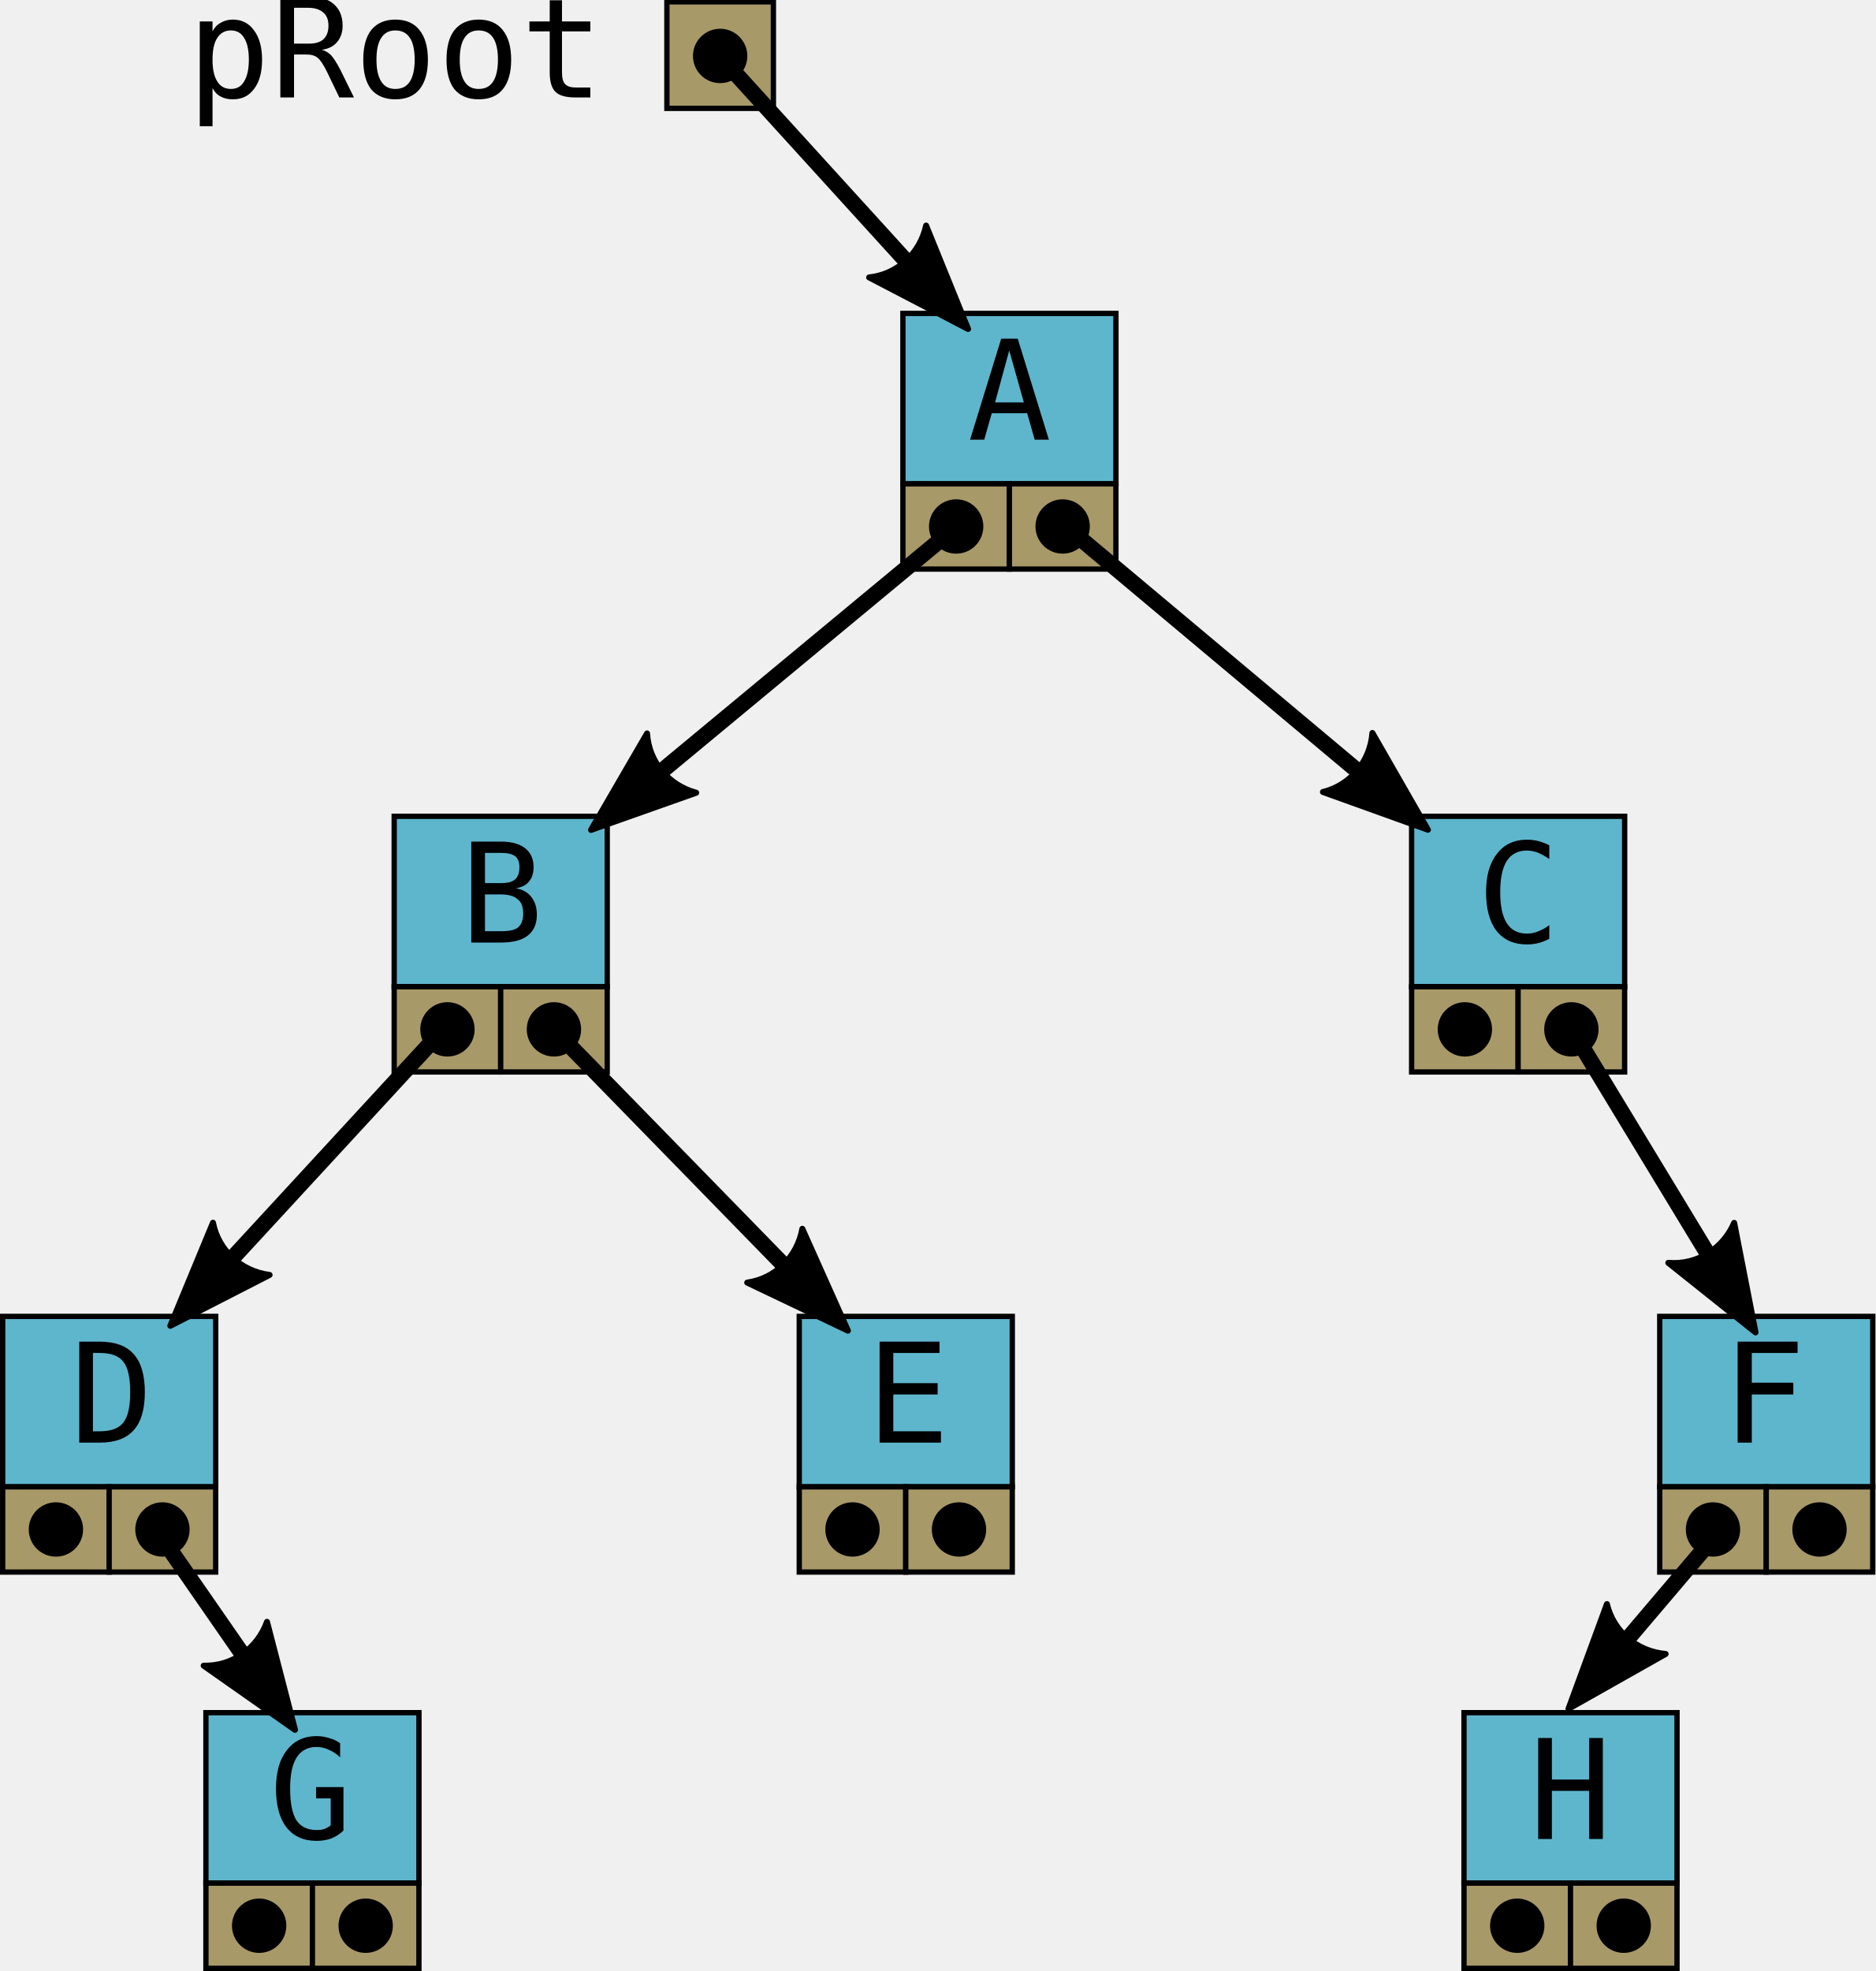
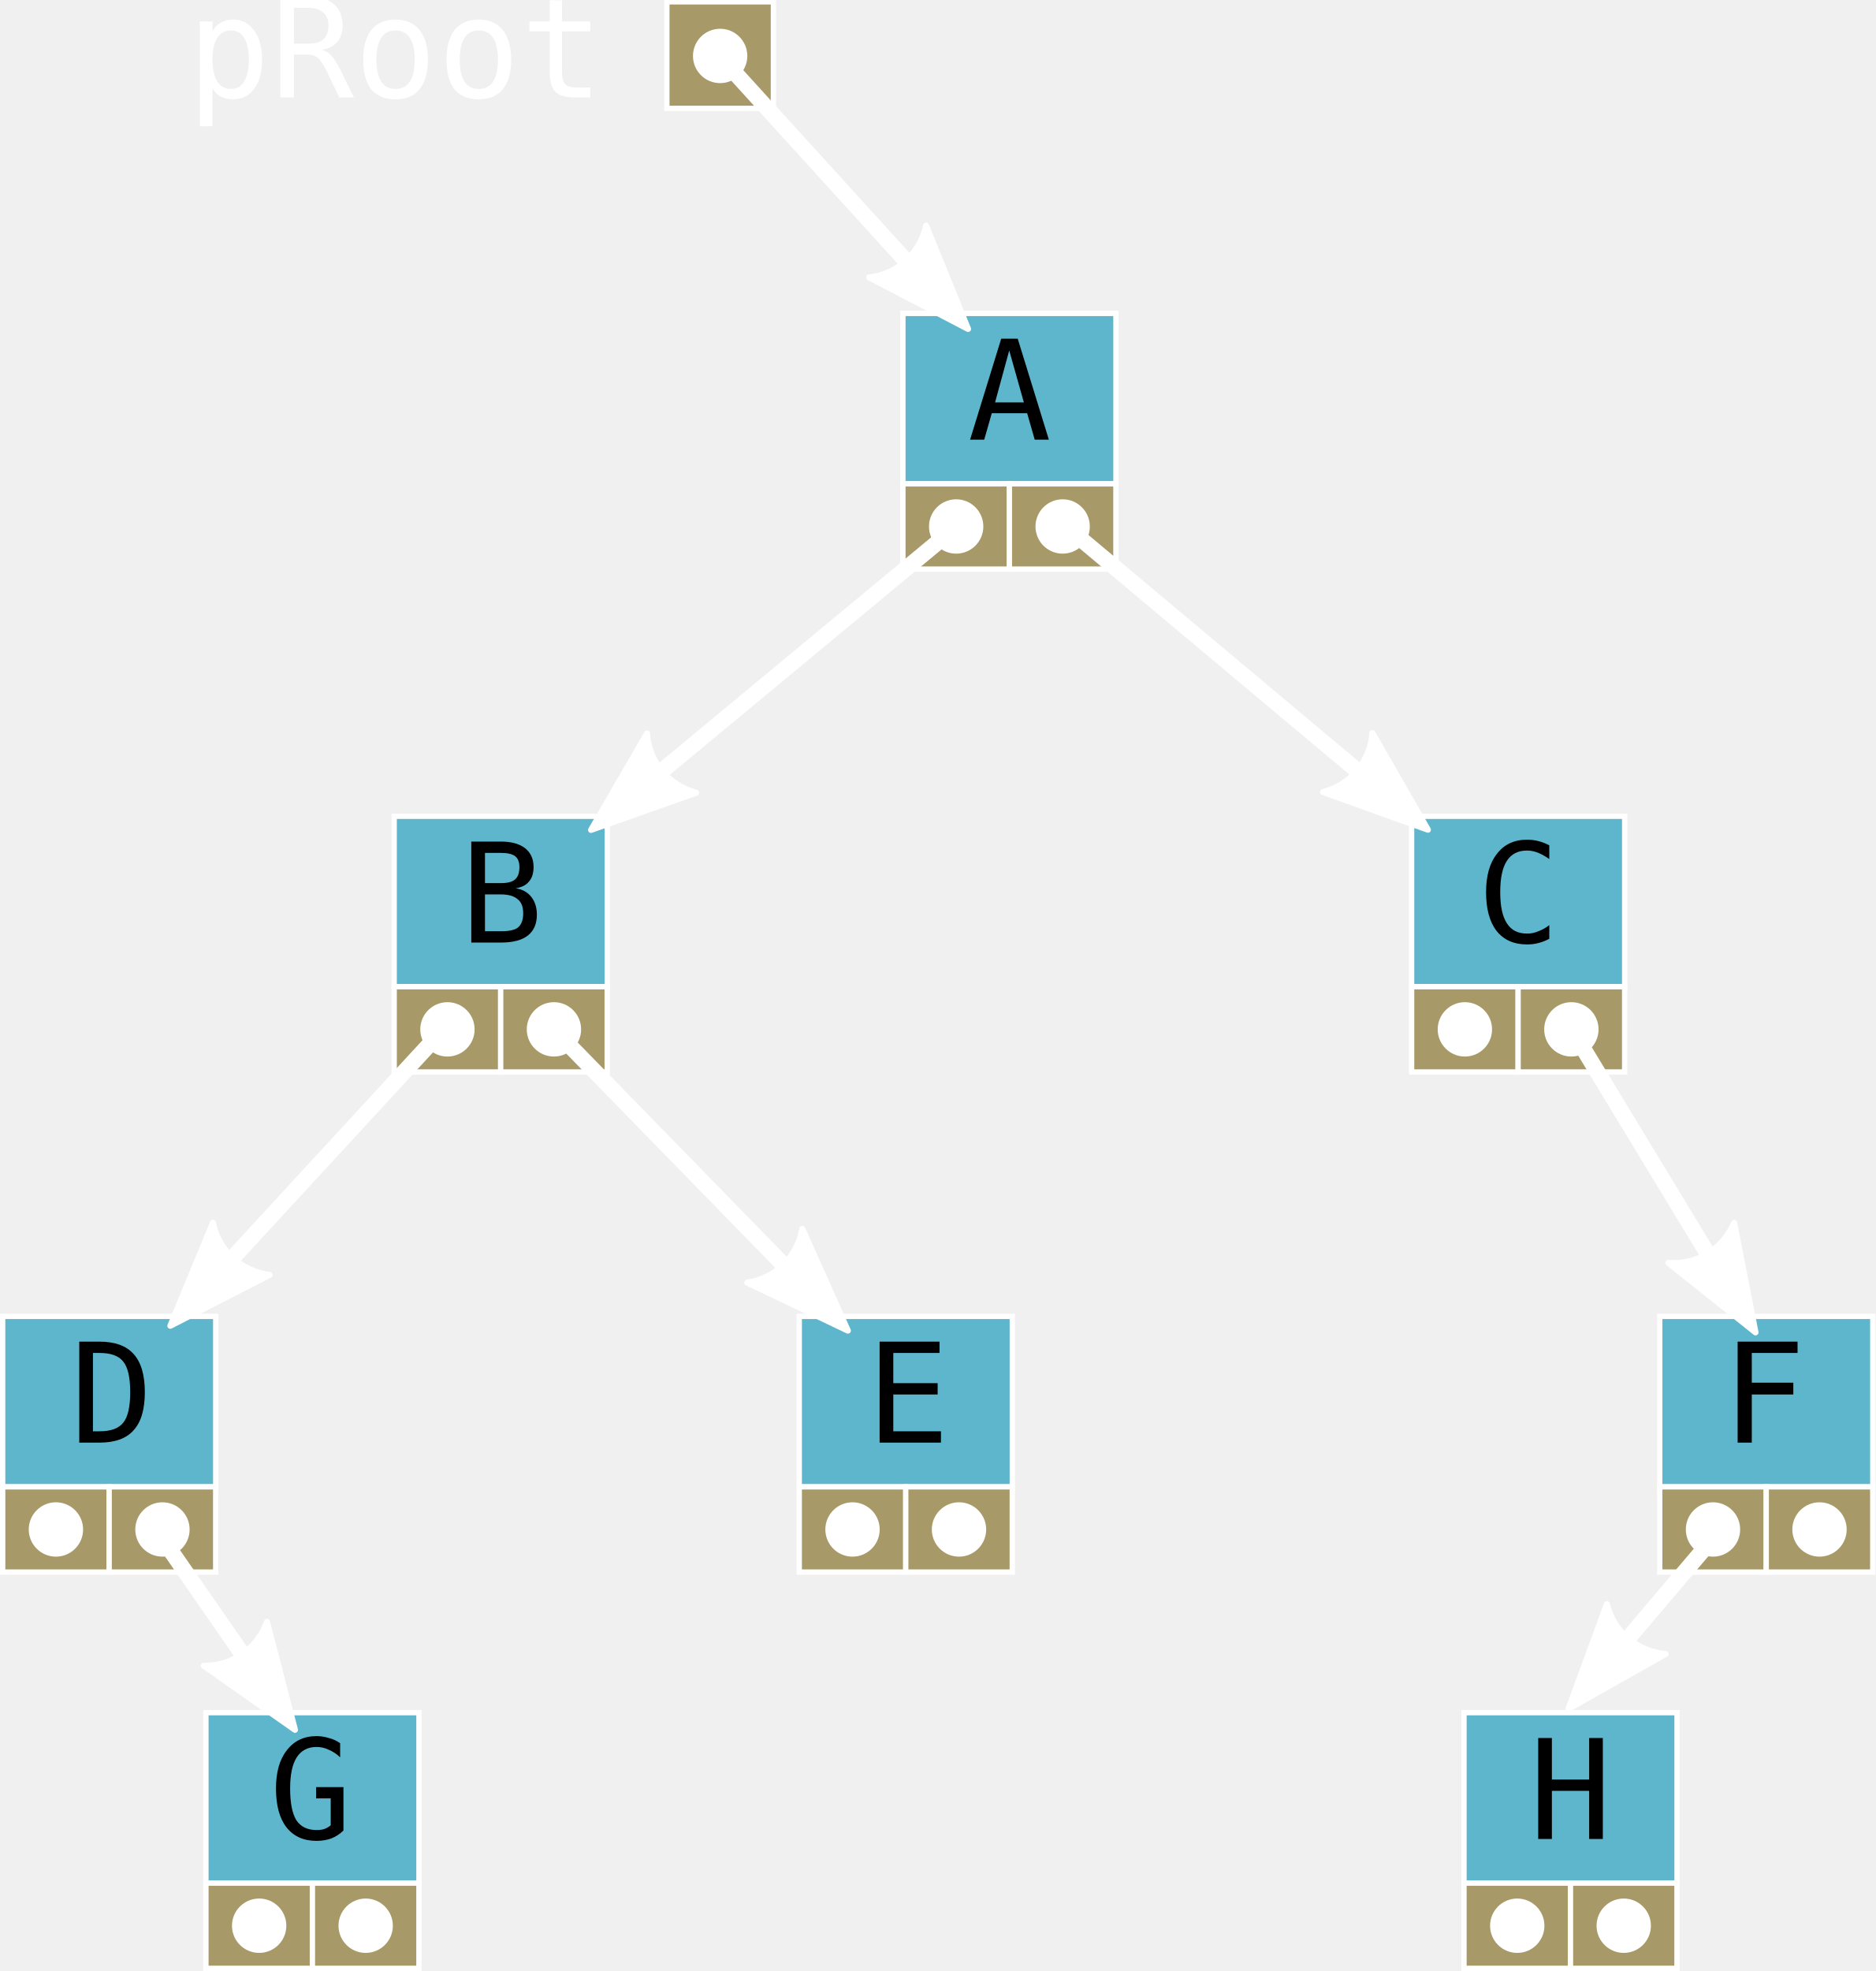
<svg xmlns="http://www.w3.org/2000/svg" width="62.114mm" height="65.266mm" viewBox="0 0 62.114 65.266" version="1.1" id="svg5">
  <style>
	.themed-fill {
- 		fill: black;
+ 		fill: white;
	}
	.themed-stroke {
- 		stroke: black;
+ 		stroke: white;
	}
  </style>
  <defs id="defs2">
    <marker style="overflow:visible" id="Arrow2Mend" refX="0" refY="0" orient="auto">
      <path transform="scale(-0.6)" d="M 8.719,4.034 -2.207,0.016 8.719,-4.002 c -1.745,2.372 -1.735,5.617 -6e-7,8.035 z" style="fill:context-stroke;fill-rule:evenodd;stroke:context-stroke;stroke-width:0.625;stroke-linejoin:round" id="path15447" />
    </marker>
  </defs>
  <g id="layer1" transform="translate(-63.9028,-86.25445)">
    <g id="g8023-8-6" transform="translate(-19.83965,33.45948)">
      <rect class="themed-stroke" style="fill:#5eb6cd;fill-opacity:1;stroke-width:0.176" id="rect858-9-5" width="7.056" height="5.644" x="83.831" y="96.385" />
      <rect class="themed-stroke" style="fill:#a89968;stroke-width:0.176" id="rect858-0-0-2" width="3.528" height="2.822" x="83.831" y="102.029" />
      <rect class="themed-stroke" style="fill:#a89968;stroke-width:0.176" id="rect858-0-6-4-9" width="3.528" height="2.822" x="87.358" y="102.029" />
    </g>
    <g id="g8023-8-8" transform="translate(35.04258,33.45948)">
      <rect class="themed-stroke" style="fill:#5eb6cd;fill-opacity:1;stroke-width:0.176" id="rect858-9-54" width="7.056" height="5.644" x="83.831" y="96.385" />
      <rect class="themed-stroke" style="fill:#a89968;stroke-width:0.176" id="rect858-0-0-0" width="3.528" height="2.822" x="83.831" y="102.029" />
      <rect class="themed-stroke" style="fill:#a89968;stroke-width:0.176" id="rect858-0-6-4-2" width="3.528" height="2.822" x="87.358" y="102.029" />
    </g>
    <g id="g8023-8-5" transform="translate(6.543133,33.45948)">
      <rect class="themed-stroke" style="fill:#5eb6cd;fill-opacity:1;stroke-width:0.176" id="rect858-9-6" width="7.056" height="5.644" x="83.831" y="96.385" />
      <rect class="themed-stroke" style="fill:#a89968;stroke-width:0.176" id="rect858-0-0-21" width="3.528" height="2.822" x="83.831" y="102.029" />
      <rect class="themed-stroke" style="fill:#a89968;stroke-width:0.176" id="rect858-0-6-4-5" width="3.528" height="2.822" x="87.358" y="102.029" />
    </g>
    <g id="g8023-5" transform="translate(26.8247,16.89983)">
      <rect class="themed-stroke" style="fill:#5eb6cd;fill-opacity:1;stroke-width:0.176" id="rect858-09" width="7.056" height="5.644" x="83.831" y="96.385" />
      <rect class="themed-stroke" style="fill:#a89968;stroke-width:0.176" id="rect858-0-03" width="3.528" height="2.822" x="83.831" y="102.029" />
      <circle class="themed-fill" id="path1-7-8-6" cx="85.595" cy="103.44" r="0.9" />
      <rect class="themed-stroke" style="fill:#a89968;stroke-width:0.176" id="rect858-0-6-1" width="3.528" height="2.822" x="87.358" y="102.029" />
      <circle class="themed-fill" id="path1-7-8-64" cx="89.122" cy="103.44" r="0.9" />
    </g>
    <g id="g8023-8" transform="translate(-6.872743,16.89983)">
      <rect class="themed-stroke" style="fill:#5eb6cd;fill-opacity:1;stroke-width:0.176" id="rect858-9" width="7.056" height="5.644" x="83.831" y="96.385" />
      <rect class="themed-stroke" style="fill:#a89968;stroke-width:0.176" id="rect858-0-0" width="3.528" height="2.822" x="83.831" y="102.029" />
      <circle class="themed-fill" id="path1-7-8-9" cx="85.595" cy="103.44" r="0.9" />
      <rect class="themed-stroke" style="fill:#a89968;stroke-width:0.176" id="rect858-0-6-4" width="3.528" height="2.822" x="87.358" y="102.029" />
      <circle class="themed-fill" id="path1-7-8" cx="89.122" cy="103.44" r="0.9" />
    </g>
    <g id="g8023" transform="translate(9.975979,0.2477753)">
      <rect class="themed-stroke" style="fill:#5eb6cd;fill-opacity:1;stroke-width:0.176" id="rect858" width="7.056" height="5.644" x="83.831" y="96.385" />
      <rect class="themed-stroke" style="fill:#a89968;stroke-width:0.176" id="rect858-0" width="3.528" height="2.822" x="83.831" y="102.029" />
      <circle class="themed-fill" id="path1-7" cx="85.595" cy="103.44" r="0.9" />
      <rect class="themed-stroke" style="fill:#a89968;stroke-width:0.176" id="rect858-0-6" width="3.528" height="2.822" x="87.358" y="102.029" />
      <circle class="themed-fill" id="path1-7-0" cx="89.122" cy="103.44" r="0.9" />
      <rect class="themed-stroke" style="fill:#a89968;stroke-width:0.176" id="rect858-0-9" width="3.528" height="3.528" x="76.014" y="86.067" />
    </g>
    <g id="g8023-8-5-2" transform="translate(-13.10842,46.60189)">
      <g id="g15350" transform="translate(0,-0.0206479)">
        <rect class="themed-stroke" style="fill:#5eb6cd;fill-opacity:1;stroke-width:0.176" id="rect858-9-6-9" width="7.056" height="5.644" x="83.831" y="96.385" />
        <rect class="themed-stroke" style="fill:#a89968;stroke-width:0.176" id="rect858-0-0-21-1" width="3.528" height="2.822" x="83.831" y="102.029" />
        <rect class="themed-stroke" style="fill:#a89968;stroke-width:0.176" id="rect858-0-6-4-5-5" width="3.528" height="2.822" x="87.358" y="102.029" />
      </g>
      <g id="g8023-8-5-6" transform="translate(34.81243,1.135637)">
        <g id="g15343" transform="translate(6.855117,-1.156285)">
          <rect class="themed-stroke" style="fill:#5eb6cd;fill-opacity:1;stroke-width:0.176" id="rect858-9-6-6" width="7.056" height="5.644" x="83.831" y="96.385" />
          <rect class="themed-stroke" style="fill:#a89968;stroke-width:0.176" id="rect858-0-0-21-0" width="3.528" height="2.822" x="83.831" y="102.029" />
          <rect class="themed-stroke" style="fill:#a89968;stroke-width:0.176" id="rect858-0-6-4-5-2" width="3.528" height="2.822" x="87.358" y="102.029" />
        </g>
      </g>
      <path class="themed-stroke" style="fill:none;stroke-width:0.529;stroke-linecap:round;stroke-linejoin:miter;stroke-miterlimit:1.8;stroke-dasharray:none;stroke-opacity:1;marker-end:url(#Arrow2Mend)" d="M 108.791,57.009 97.122,66.683" id="path15385" />
      <path class="themed-stroke" style="fill:none;stroke-width:0.529;stroke-linecap:round;stroke-linejoin:miter;stroke-miterlimit:1.8;stroke-dasharray:none;stroke-opacity:1;marker-end:url(#Arrow2Mend)" d="m 112.292,57.068 11.472,9.614" id="path15385-7" />
      <path class="themed-stroke" style="fill:none;stroke-width:0.529;stroke-linecap:round;stroke-linejoin:miter;stroke-miterlimit:1.8;stroke-dasharray:none;stroke-opacity:1;marker-end:url(#Arrow2Mend)" d="m 91.644,73.793 -8.521,9.243" id="path15385-3" />
      <path class="themed-stroke" style="fill:none;stroke-width:0.529;stroke-linecap:round;stroke-linejoin:miter;stroke-miterlimit:1.8;stroke-dasharray:none;stroke-opacity:1;marker-end:url(#Arrow2Mend)" d="m 95.376,73.763 9.225,9.454" id="path15385-3-7" />
      <path class="themed-stroke" style="fill:none;stroke-width:0.529;stroke-linecap:round;stroke-linejoin:miter;stroke-miterlimit:1.8;stroke-dasharray:none;stroke-opacity:1;marker-end:url(#Arrow2Mend)" d="m 129.081,73.768 5.706,9.408" id="path15385-3-3" />
      <path class="themed-stroke" style="fill:none;stroke-width:0.529;stroke-linecap:round;stroke-linejoin:miter;stroke-miterlimit:1.8;stroke-dasharray:none;stroke-opacity:1;marker-end:url(#Arrow2Mend)" d="m 100.679,41.325 7.92,8.706" id="path15385-7-9" />
      <path class="themed-stroke" style="fill:none;stroke-width:0.529;stroke-linecap:round;stroke-linejoin:miter;stroke-miterlimit:1.8;stroke-dasharray:none;stroke-opacity:1;marker-end:url(#Arrow2Mend)" d="m 82.263,90.421 4.115,5.939" id="path15385-3-5-9" />
      <path class="themed-stroke" style="fill:none;stroke-width:0.529;stroke-linecap:round;stroke-linejoin:miter;stroke-miterlimit:1.8;stroke-dasharray:none;stroke-opacity:1;marker-end:url(#Arrow2Mend)" d="m 133.718,90.628 -4.309,5.072" id="path15385-3-5-4" />
    </g>
    <circle class="themed-fill" id="path1" cx="87.754" cy="88.107" r="0.9" />
    <circle class="themed-fill" id="path1-7-8-9-5" cx="65.755" cy="136.9" r="0.9" />
    <circle class="themed-fill" id="path1-7-8-9-9" cx="69.283" cy="136.9" r="0.9" />
    <circle class="themed-fill" id="path1-7-8-9-3" cx="92.138" cy="136.9" r="0.9" />
    <circle class="themed-fill" id="path1-7-8-9-0" cx="95.665" cy="136.9" r="0.9" />
    <circle class="themed-fill" id="path1-7-8-9-2" cx="120.637" cy="136.9" r="0.9" />
    <circle class="themed-fill" id="path1-7-8-9-90" cx="124.165" cy="136.9" r="0.9" />
    <circle class="themed-fill" id="path1-7-8-9-4" cx="114.154" cy="150.021" r="0.9" />
    <circle class="themed-fill" id="path1-7-8-9-22" cx="117.681" cy="150.021" r="0.9" />
    <circle class="themed-fill" id="path1-7-8-9-93" cx="76.014" cy="150.021" r="0.9" />
    <circle class="themed-fill" id="path1-7-8-9-7" cx="72.486" cy="150.021" r="0.9" />
  </g>
  <text x="20" y="3.227" class="themed-fill" style="font-style:normal;font-variant:normal;font-weight:normal;font-stretch:normal;font-size:4.586px;line-height:1.25;font-family:Consolas, monaco, monospace;-inkscape-font-specification:'Consolas, monaco, monospace';letter-spacing:0px;word-spacing:0px;white-space:pre;inline-size:16.267;display:inline;fill-opacity:1;stroke:none;text-align:end;text-anchor:end">pRoot</text>
  <text x="33.431" y="14.558" style="font-style:normal;font-variant:normal;font-weight:normal;font-stretch:normal;font-size:4.586px;line-height:1;font-family:Consolas, monaco, monospace;-inkscape-font-specification:'Consolas, monaco, monospace';text-align:center;letter-spacing:0px;word-spacing:0px;text-anchor:middle;fill:#000000;fill-opacity:1;stroke:none">A</text>
  <text x="16.613" y="31.21" style="font-style:normal;font-variant:normal;font-weight:normal;font-stretch:normal;font-size:4.586px;line-height:1.25;font-family:Consolas, monaco, monospace;-inkscape-font-specification:'Consolas, monaco, monospace';text-align:center;letter-spacing:0px;word-spacing:0px;text-anchor:middle;fill:#000000;fill-opacity:1;stroke:none">B</text>
  <text x="50.286" y="31.21" style="font-style:normal;font-variant:normal;font-weight:normal;font-stretch:normal;font-size:4.586px;line-height:1.25;font-family:Consolas, monaco, monospace;-inkscape-font-specification:'Consolas, monaco, monospace';text-align:center;letter-spacing:0px;word-spacing:0px;text-anchor:middle;fill:#000000;fill-opacity:1;stroke:none">C</text>
  <text x="3.693" y="47.77" style="font-style:normal;font-variant:normal;font-weight:normal;font-stretch:normal;font-size:4.586px;line-height:1.25;font-family:Consolas, monaco, monospace;-inkscape-font-specification:'Consolas, monaco, monospace';text-align:center;letter-spacing:0px;word-spacing:0px;text-anchor:middle;fill:#000000;fill-opacity:1;stroke:none">D</text>
  <text x="30.074" y="47.77" style="font-style:normal;font-variant:normal;font-weight:normal;font-stretch:normal;font-size:4.586px;line-height:1.25;font-family:Consolas, monaco, monospace;-inkscape-font-specification:'Consolas, monaco, monospace';text-align:center;letter-spacing:0px;word-spacing:0px;text-anchor:middle;fill:#000000;fill-opacity:1;stroke:none">E</text>
  <text x="58.416" y="47.77" style="font-style:normal;font-variant:normal;font-weight:normal;font-stretch:normal;font-size:4.586px;line-height:1.25;font-family:Consolas, monaco, monospace;-inkscape-font-specification:'Consolas, monaco, monospace';text-align:center;letter-spacing:0px;word-spacing:0px;text-anchor:middle;fill:#000000;fill-opacity:1;stroke:none">F</text>
  <text x="10.287" y="60.892" style="font-style:normal;font-variant:normal;font-weight:normal;font-stretch:normal;font-size:4.586px;line-height:1.25;font-family:Consolas, monaco, monospace;-inkscape-font-specification:'Consolas, monaco, monospace';text-align:center;letter-spacing:0px;word-spacing:0px;text-anchor:middle;fill:#000000;fill-opacity:1;stroke:none">G</text>
  <text x="52.014" y="60.892" style="font-style:normal;font-variant:normal;font-weight:normal;font-stretch:normal;font-size:4.586px;line-height:1.25;font-family:Consolas, monaco, monospace;-inkscape-font-specification:'Consolas, monaco, monospace';text-align:center;letter-spacing:0px;word-spacing:0px;text-anchor:middle;fill:#000000;fill-opacity:1;stroke:none">H</text>
</svg>
